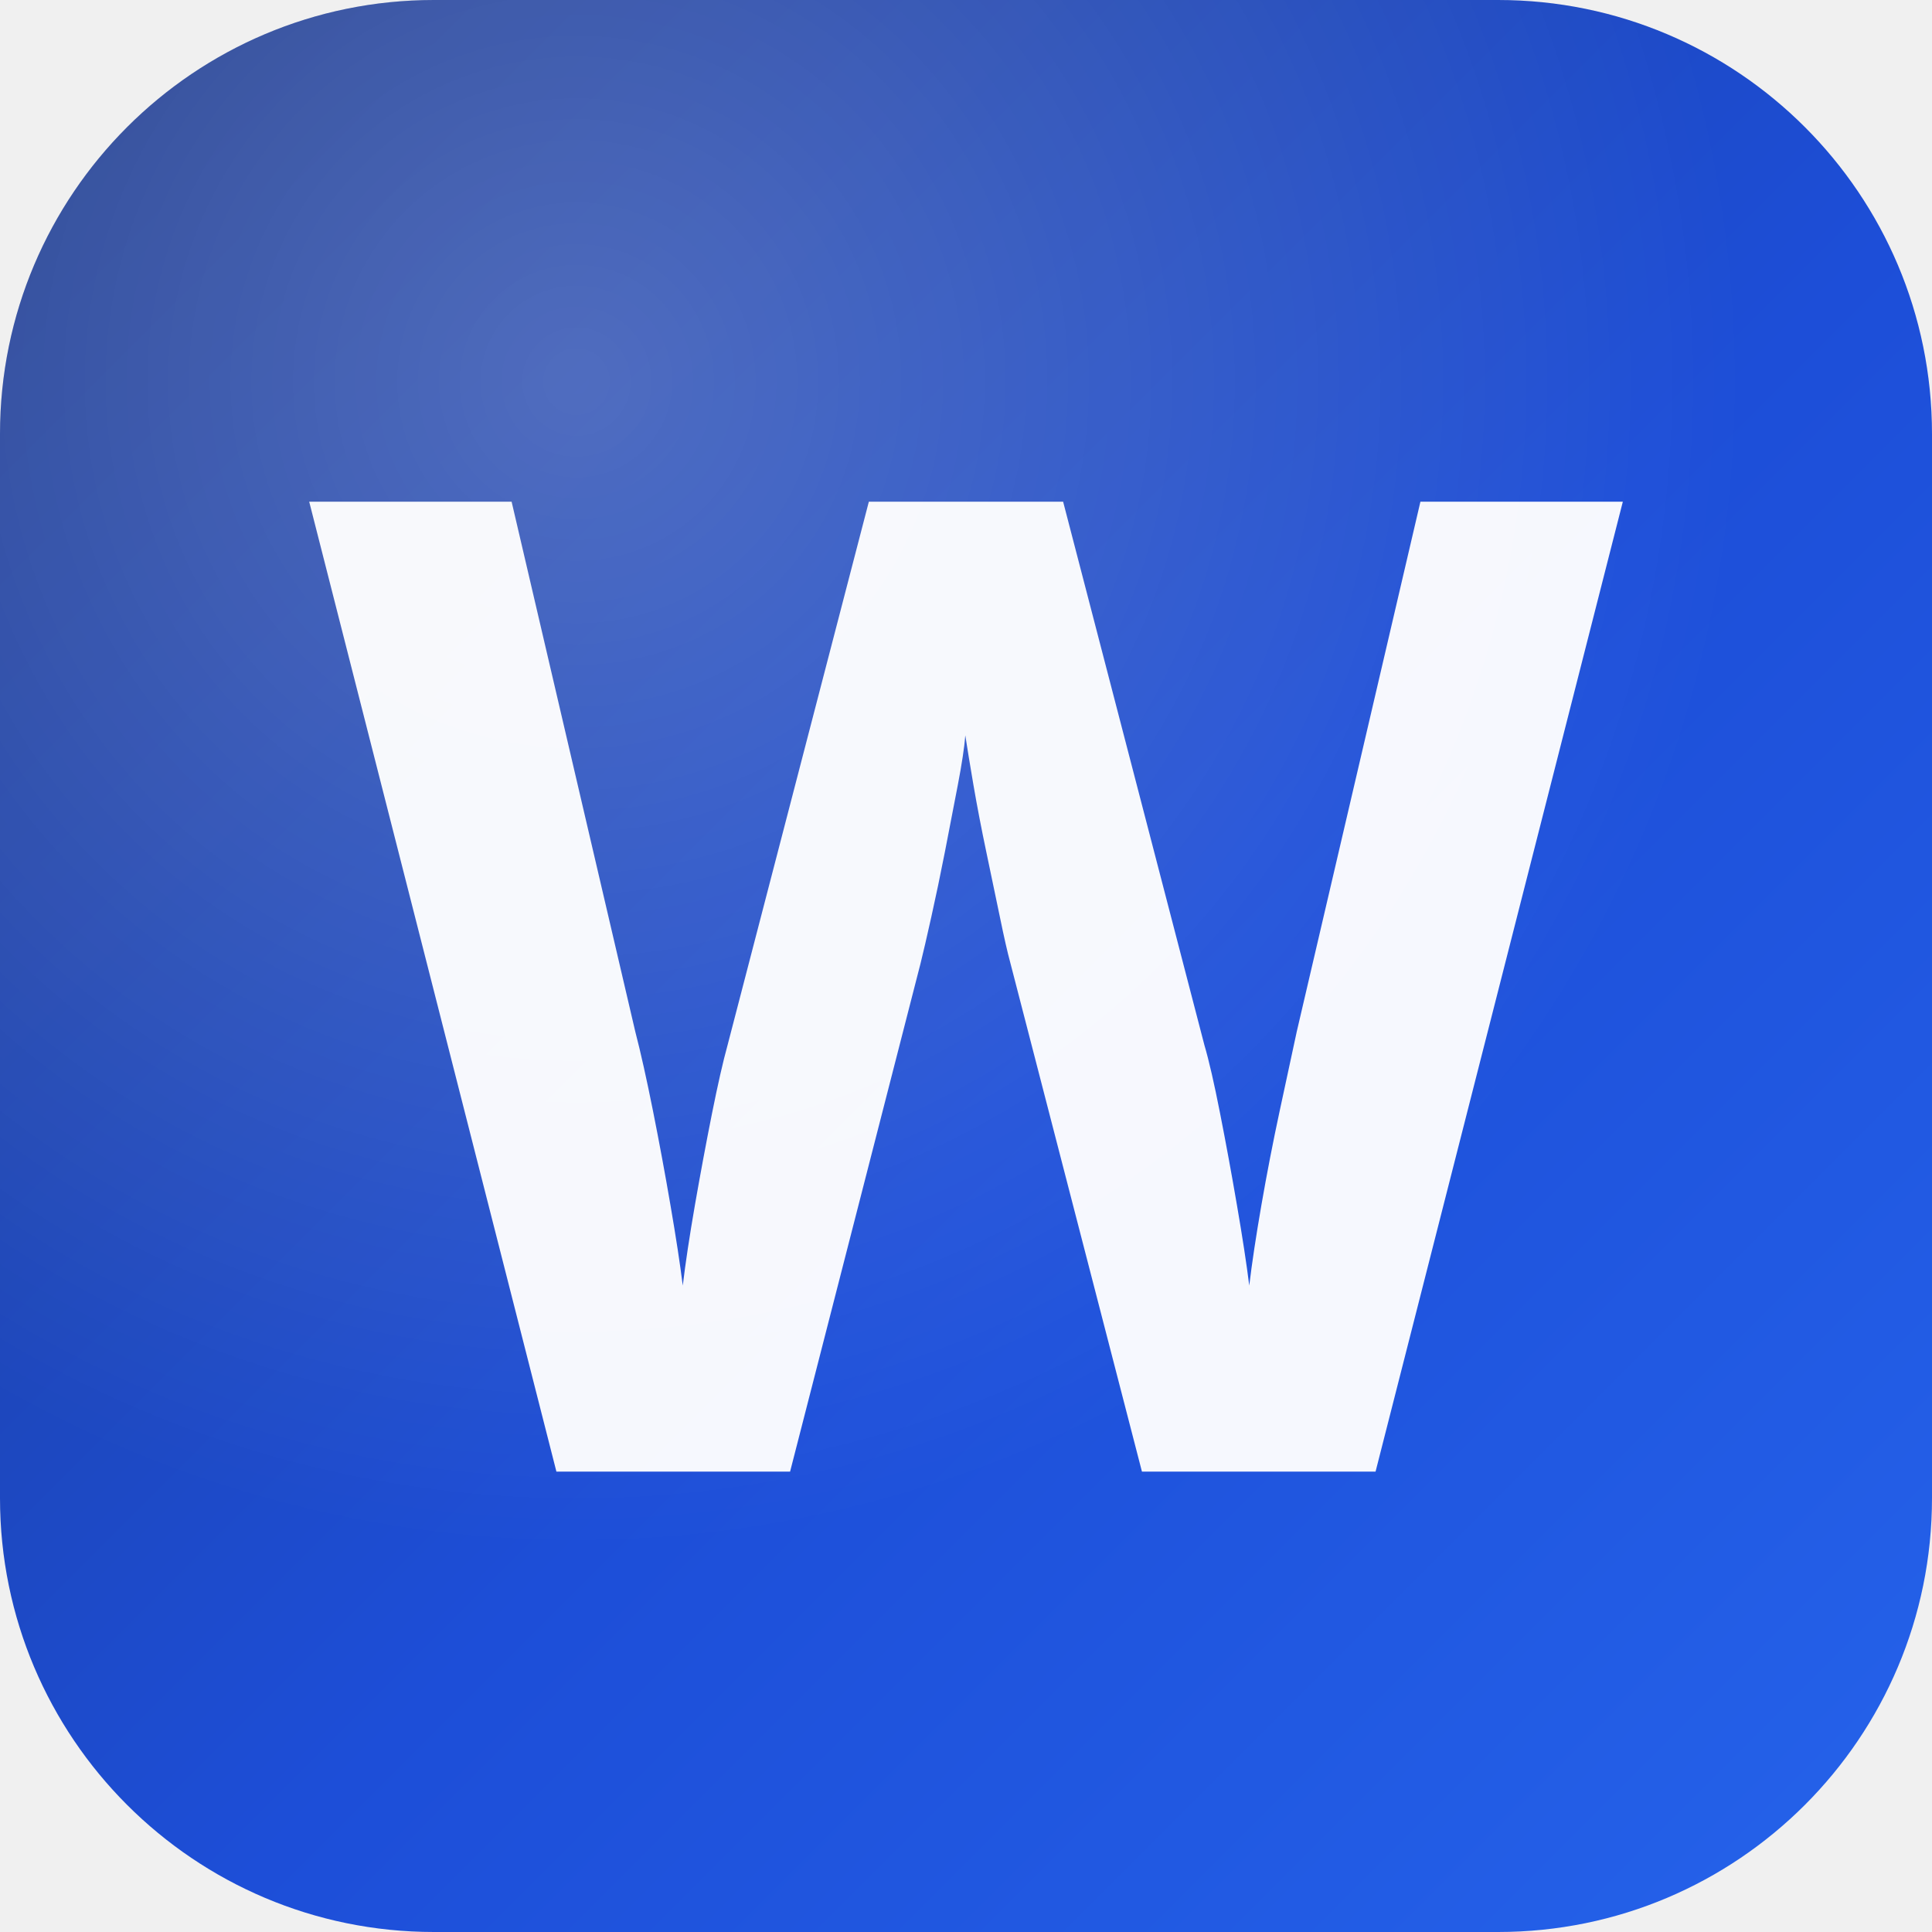
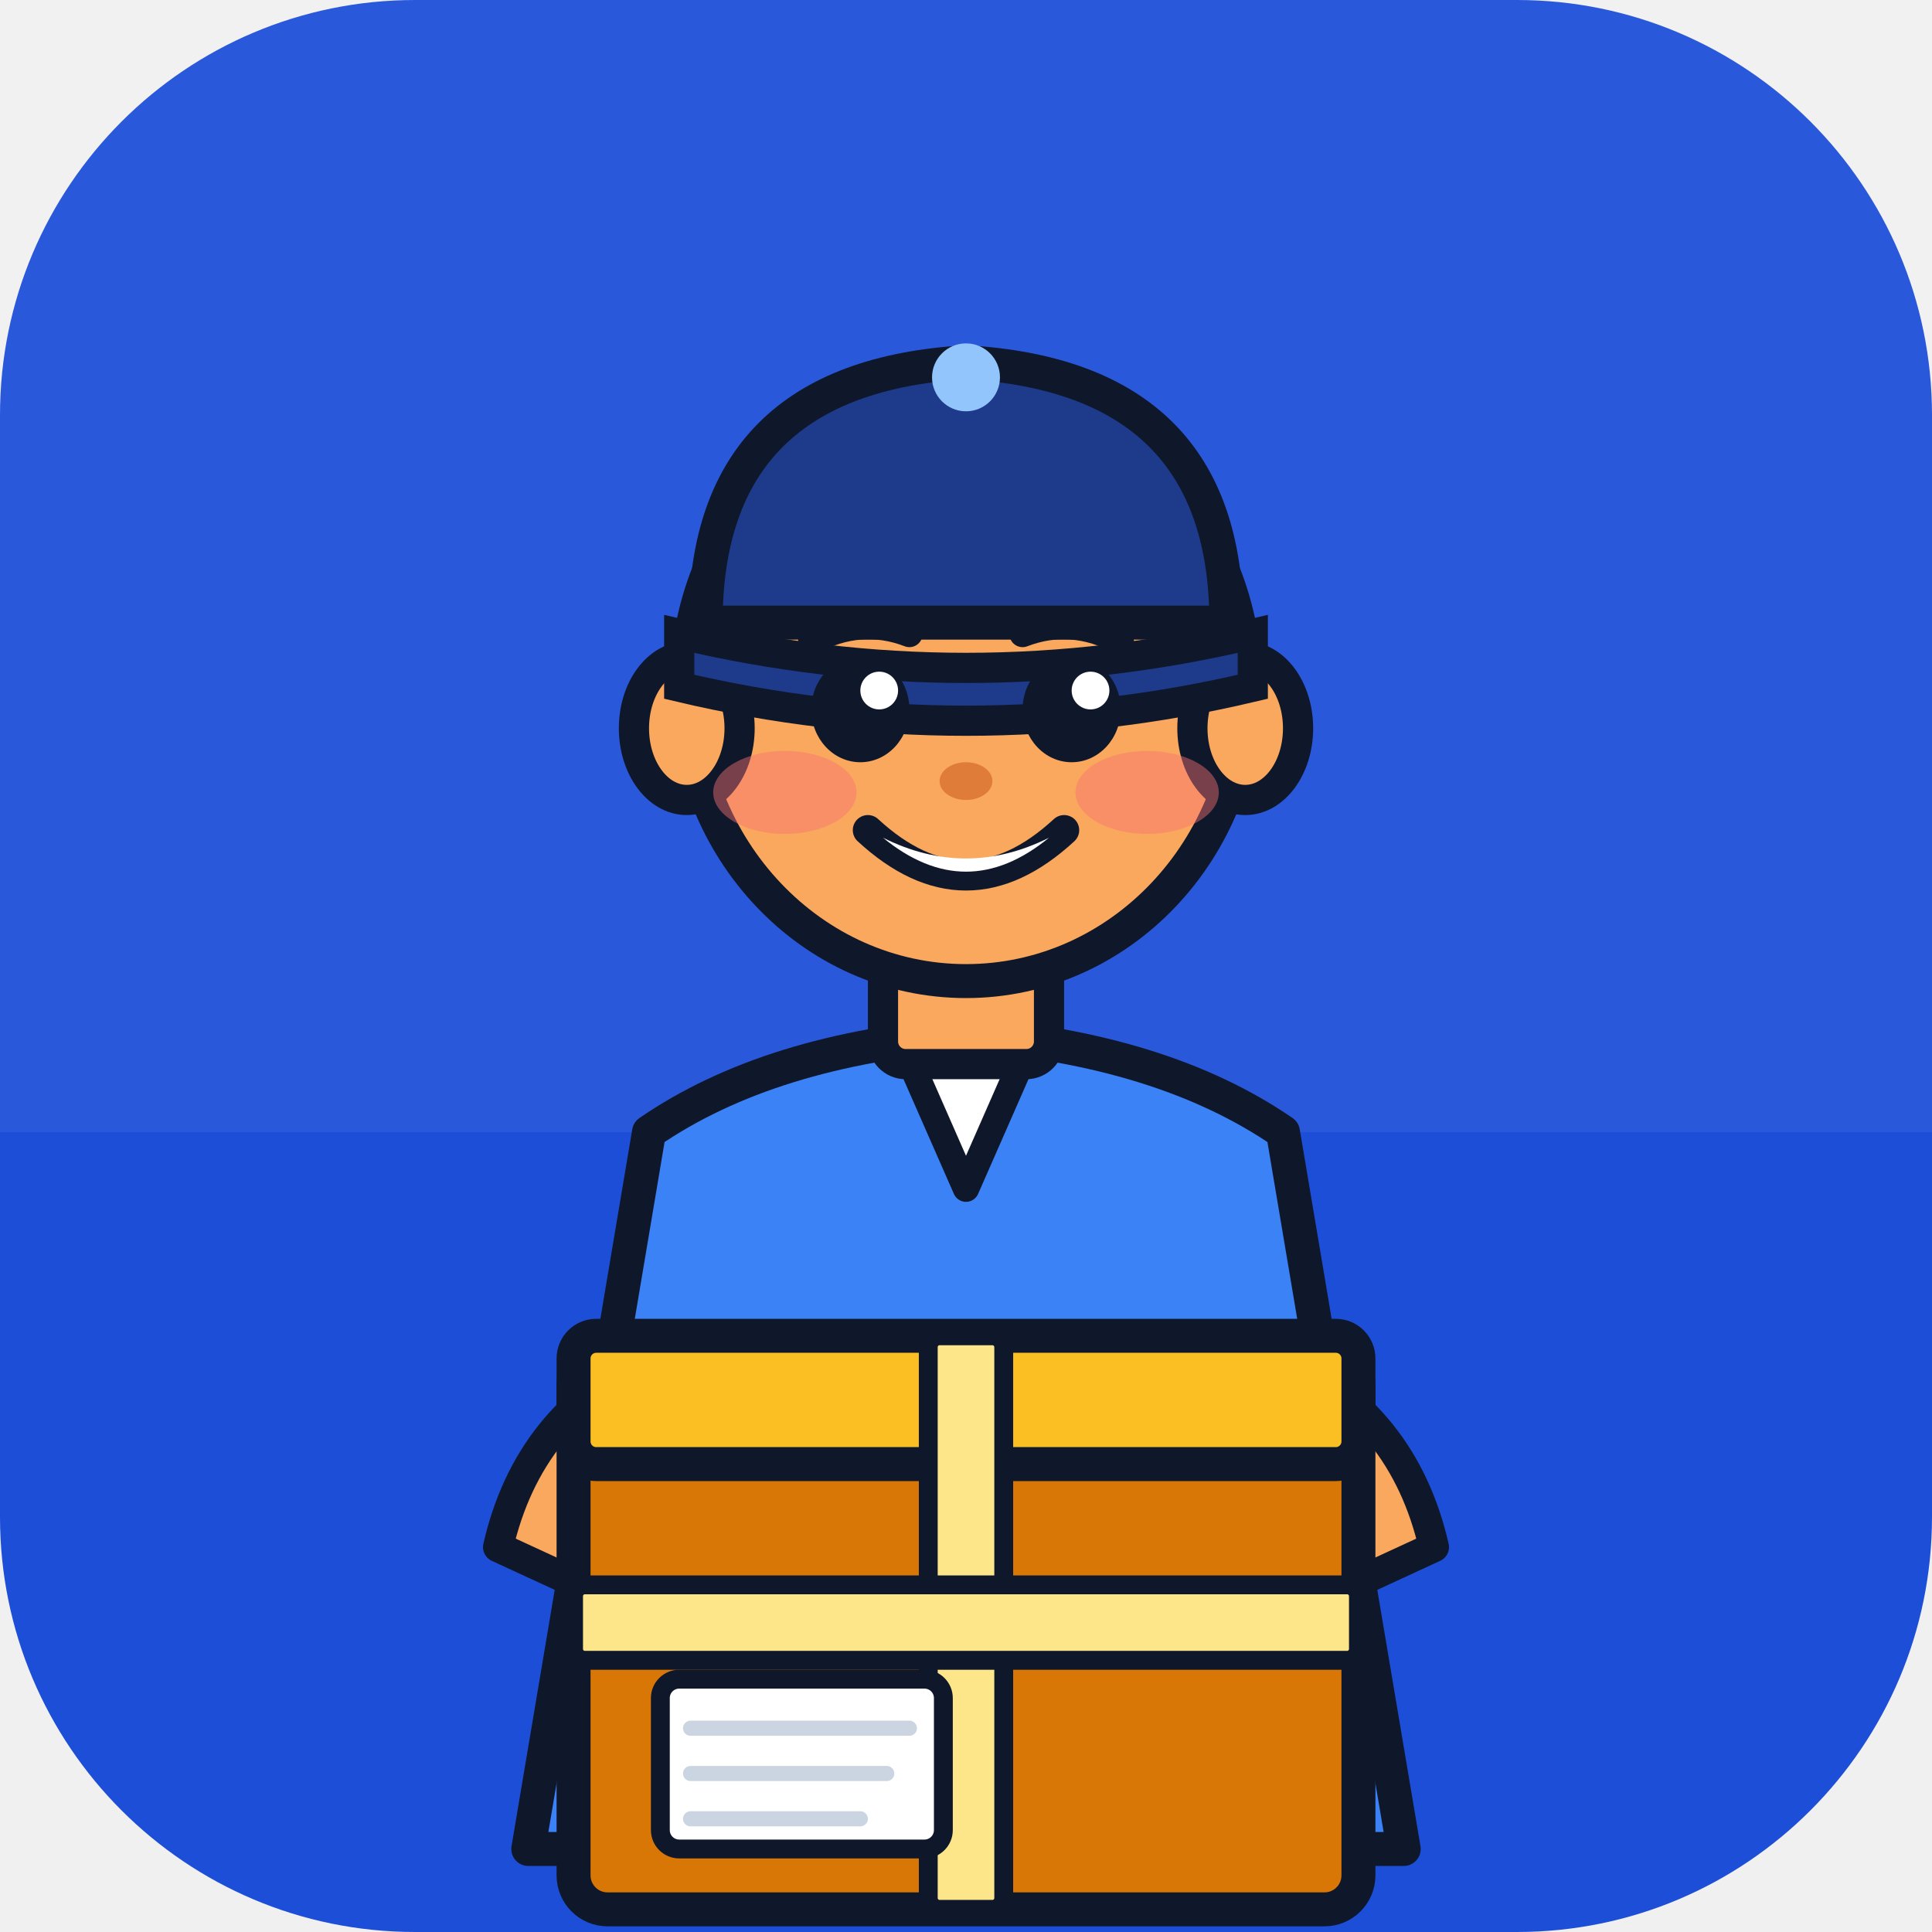
<svg xmlns="http://www.w3.org/2000/svg" viewBox="0 0 512 512">
-   <defs>
-     <linearGradient id="bg" x1="0" y1="0" x2="512" y2="512" gradientUnits="userSpaceOnUse">
-       <stop offset="0%" stop-color="#1e3a8a" />
-       <stop offset="55%" stop-color="#1d4ed8" />
-       <stop offset="100%" stop-color="#2563eb" />
-     </linearGradient>
-     <radialGradient id="hl" cx="30%" cy="20%" r="60%" gradientUnits="objectBoundingBox">
-       <stop offset="0%" stop-color="#ffffff" stop-opacity="0.22" />
-       <stop offset="100%" stop-color="#ffffff" stop-opacity="0" />
-     </radialGradient>
-   </defs>
-   <rect width="512" height="512" rx="115" fill="url(#bg)" />
-   <rect width="512" height="512" rx="115" fill="url(#hl)" />
-   <text x="256" y="390" text-anchor="middle" font-family="'Segoe UI', 'SF Pro Display', -apple-system, BlinkMacSystemFont, sans-serif" font-weight="900" font-size="360" fill="white" opacity="0.96">W</text>
+   <rect width="512" height="512" rx="110" fill="#1d4ed8" />
+   <rect width="512" height="300" rx="0" fill="white" opacity="0.06" />
+   <path d="M 172 300 L 140 490 L 372 490 L 340 300 Q 308 278 256 274 Q 204 278 172 300 Z" fill="#3b82f6" stroke="#0f172a" stroke-width="9" stroke-linejoin="round" />
+   <path d="M 238 274 L 256 315 L 274 274" fill="white" stroke="#0f172a" stroke-width="7" stroke-linejoin="round" />
+   <rect x="234" y="236" width="44" height="46" rx="6" fill="#f9a85d" stroke="#0f172a" stroke-width="8" />
+   <ellipse cx="256" cy="182" rx="74" ry="78" fill="#f9a85d" stroke="#0f172a" stroke-width="9" />
+   <ellipse cx="182" cy="193" rx="14" ry="19" fill="#f9a85d" stroke="#0f172a" stroke-width="8" />
+   <ellipse cx="330" cy="193" rx="14" ry="19" fill="#f9a85d" stroke="#0f172a" stroke-width="8" />
+   <path d="M 187 165 Q 187 100 256 96 Q 325 100 325 165 Z" fill="#1e3a8a" stroke="#0f172a" stroke-width="9" />
+   <path d="M 180 168 Q 256 186 332 168 L 332 182 Q 256 200 180 182 Z" fill="#1e3a8a" stroke="#0f172a" stroke-width="8" />
+   <circle cx="256" cy="100" r="9" fill="#93c5fd" />
+   <ellipse cx="228" cy="188" rx="13" ry="14" fill="#0f172a" />
+   <ellipse cx="284" cy="188" rx="13" ry="14" fill="#0f172a" />
+   <circle cx="233" cy="183" r="5" fill="white" />
+   <circle cx="289" cy="183" r="5" fill="white" />
+   <path d="M 215 170 Q 228 163 241 168" stroke="#0f172a" stroke-width="7" fill="none" stroke-linecap="round" />
+   <path d="M 271 168 Q 284 163 297 170" stroke="#0f172a" stroke-width="7" fill="none" stroke-linecap="round" />
+   <ellipse cx="256" cy="207" rx="7" ry="5" fill="#e07c3a" />
+   <path d="M 230 220 Q 256 244 282 220" stroke="#0f172a" stroke-width="8" fill="none" stroke-linecap="round" />
+   <path d="M 234 222 Q 256 240 278 222 Q 256 233 234 222 Z" fill="white" />
+   <ellipse cx="208" cy="210" rx="19" ry="11" fill="#f87171" opacity="0.45" />
+   <ellipse cx="304" cy="210" rx="19" ry="11" fill="#f87171" opacity="0.45" />
+   <path d="M 172 360 Q 140 375 132 410 L 158 422 Q 162 395 178 378 L 195 368 Z" fill="#f9a85d" stroke="#0f172a" stroke-width="8" stroke-linejoin="round" />
+   <path d="M 340 360 Q 372 375 380 410 L 354 422 Q 350 395 334 378 L 317 368 Z" fill="#f9a85d" stroke="#0f172a" stroke-width="8" stroke-linejoin="round" />
+   <rect x="152" y="358" width="208" height="148" rx="9" fill="#d97706" stroke="#0f172a" stroke-width="9" />
+   <rect x="152" y="354" width="208" height="34" rx="6" fill="#fbbf24" stroke="#0f172a" stroke-width="9" />
+   <rect x="246" y="354" width="20" height="152" rx="3" fill="#fde68a" stroke="#0f172a" stroke-width="5" />
+   <rect x="152" y="420" width="208" height="20" rx="3" fill="#fde68a" stroke="#0f172a" stroke-width="5" />
+   <rect x="175" y="445" width="75" height="45" rx="5" fill="white" stroke="#0f172a" stroke-width="5" />
+   <line x1="183" y1="458" x2="241" y2="458" stroke="#cbd5e1" stroke-width="4" stroke-linecap="round" />
+   <line x1="183" y1="470" x2="235" y2="470" stroke="#cbd5e1" stroke-width="4" stroke-linecap="round" />
+   <line x1="183" y1="482" x2="228" y2="482" stroke="#cbd5e1" stroke-width="4" stroke-linecap="round" />
</svg>
